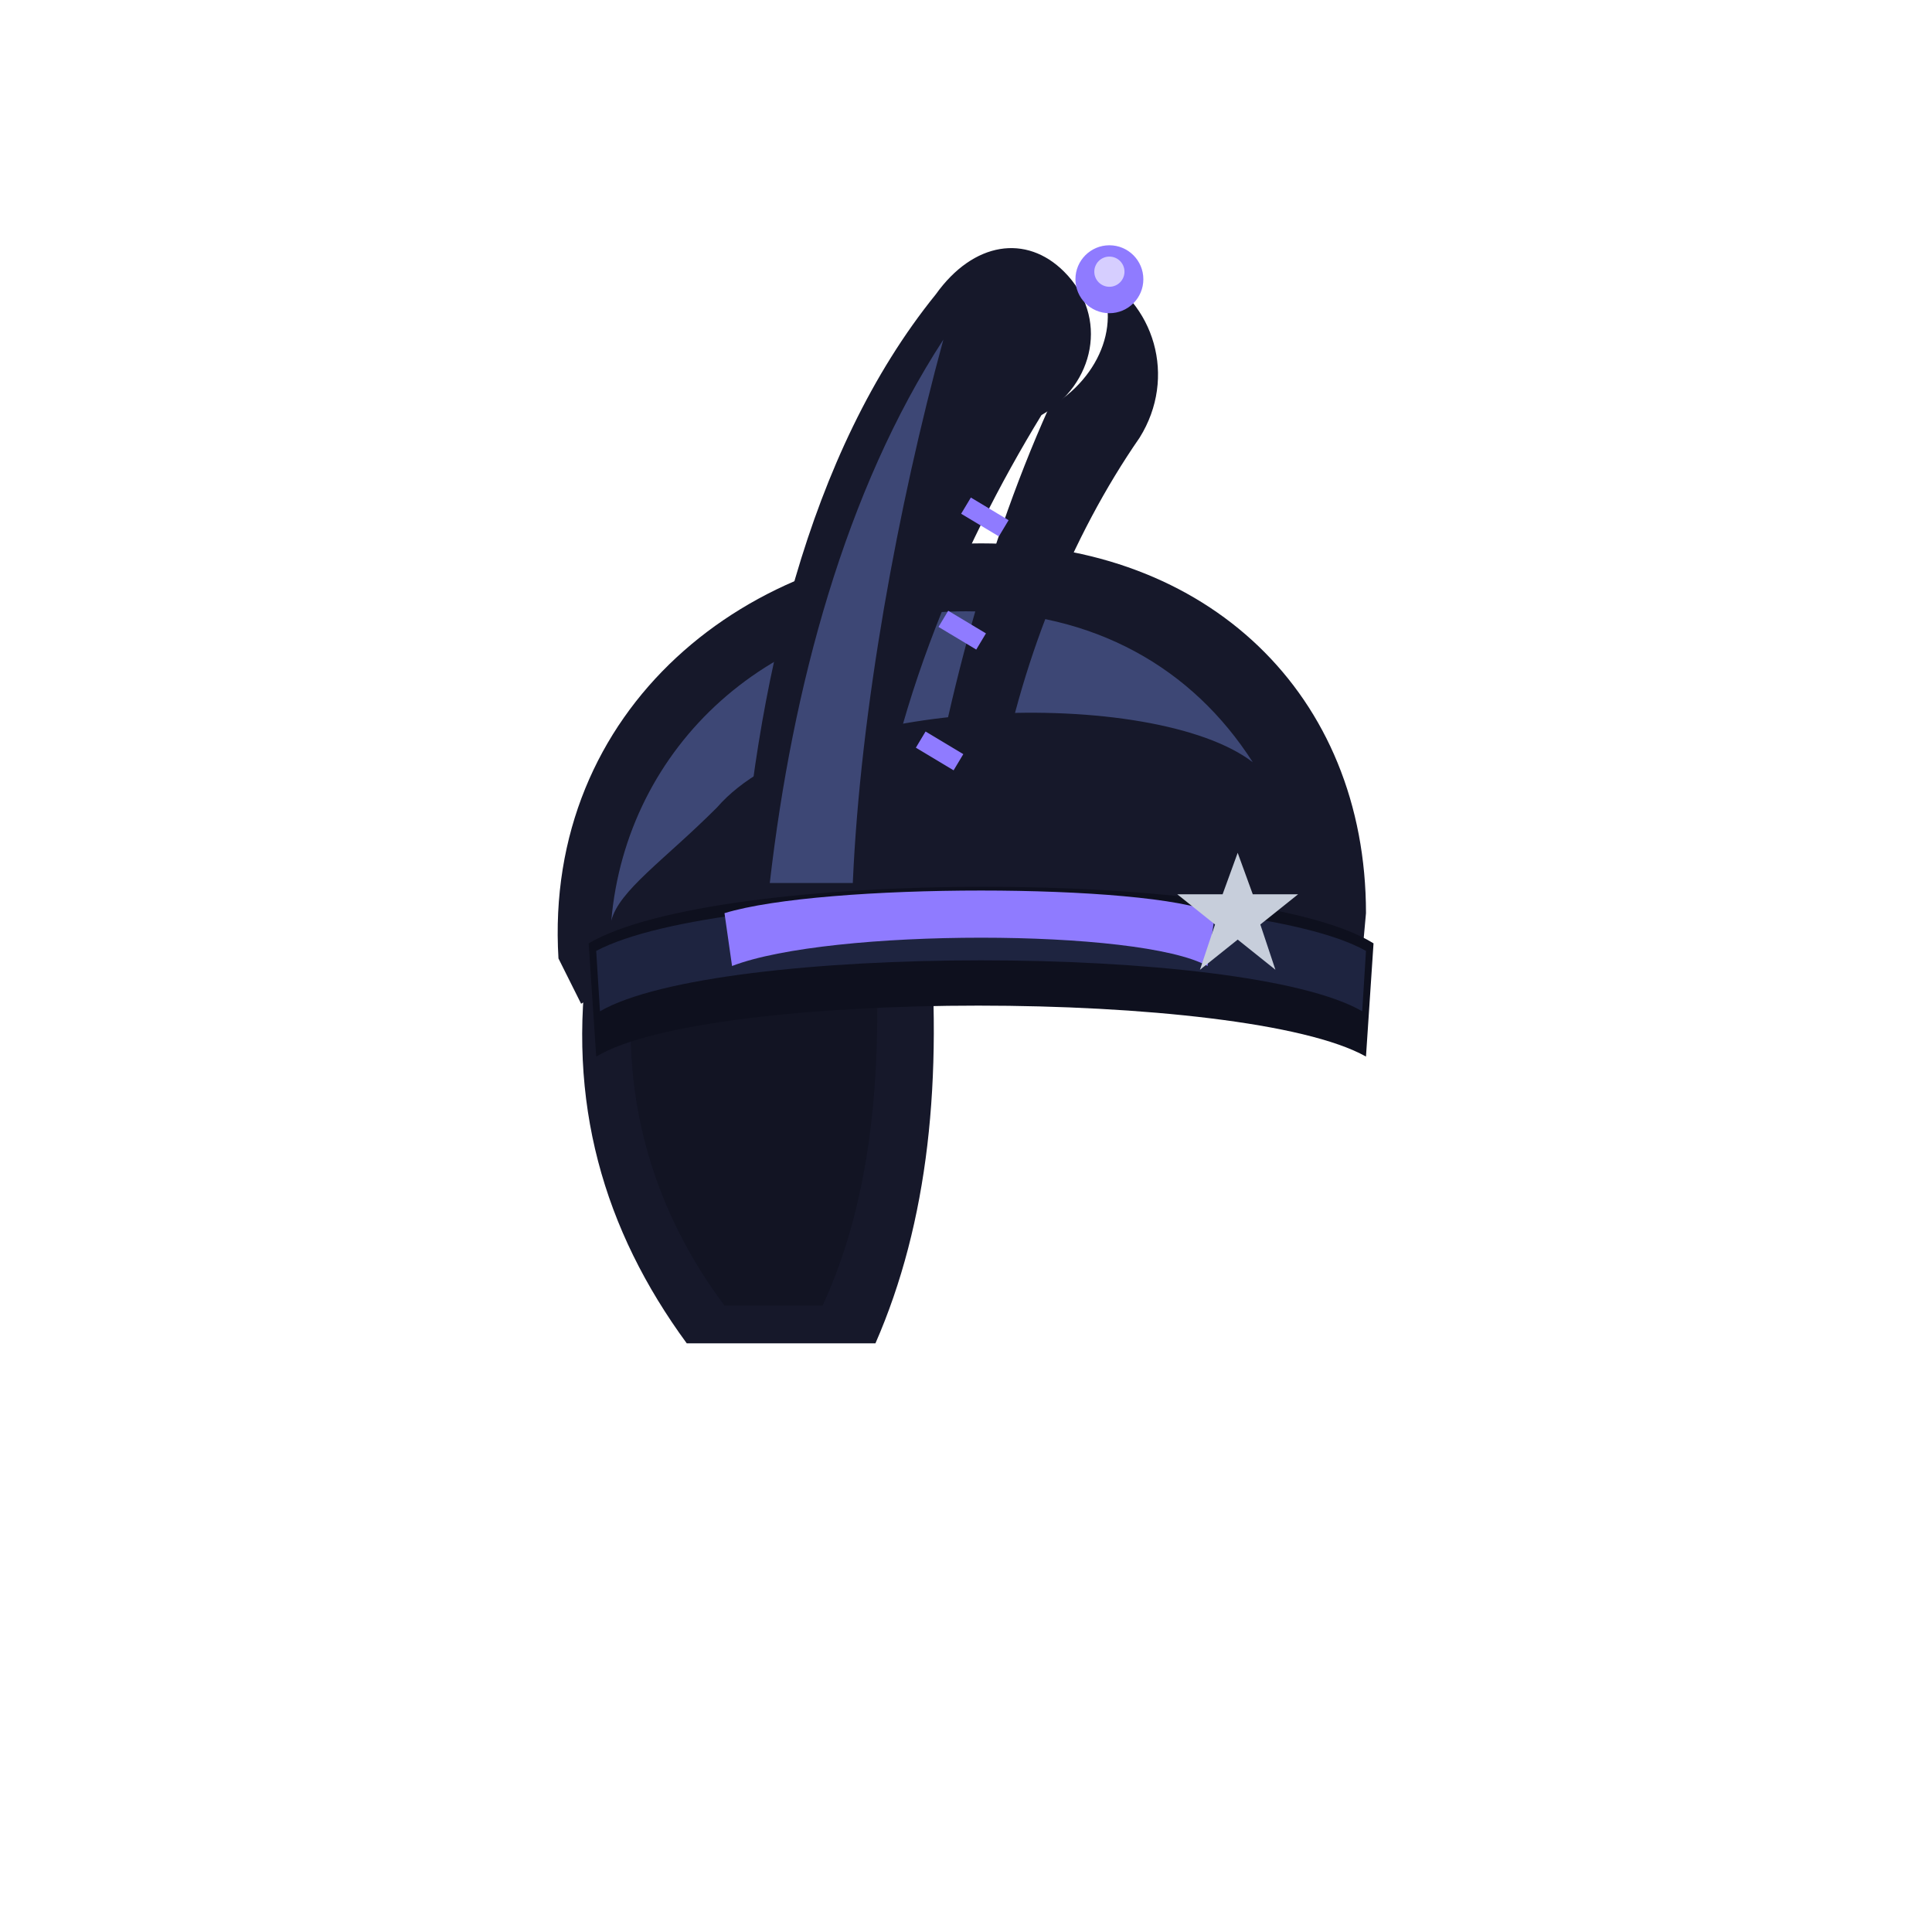
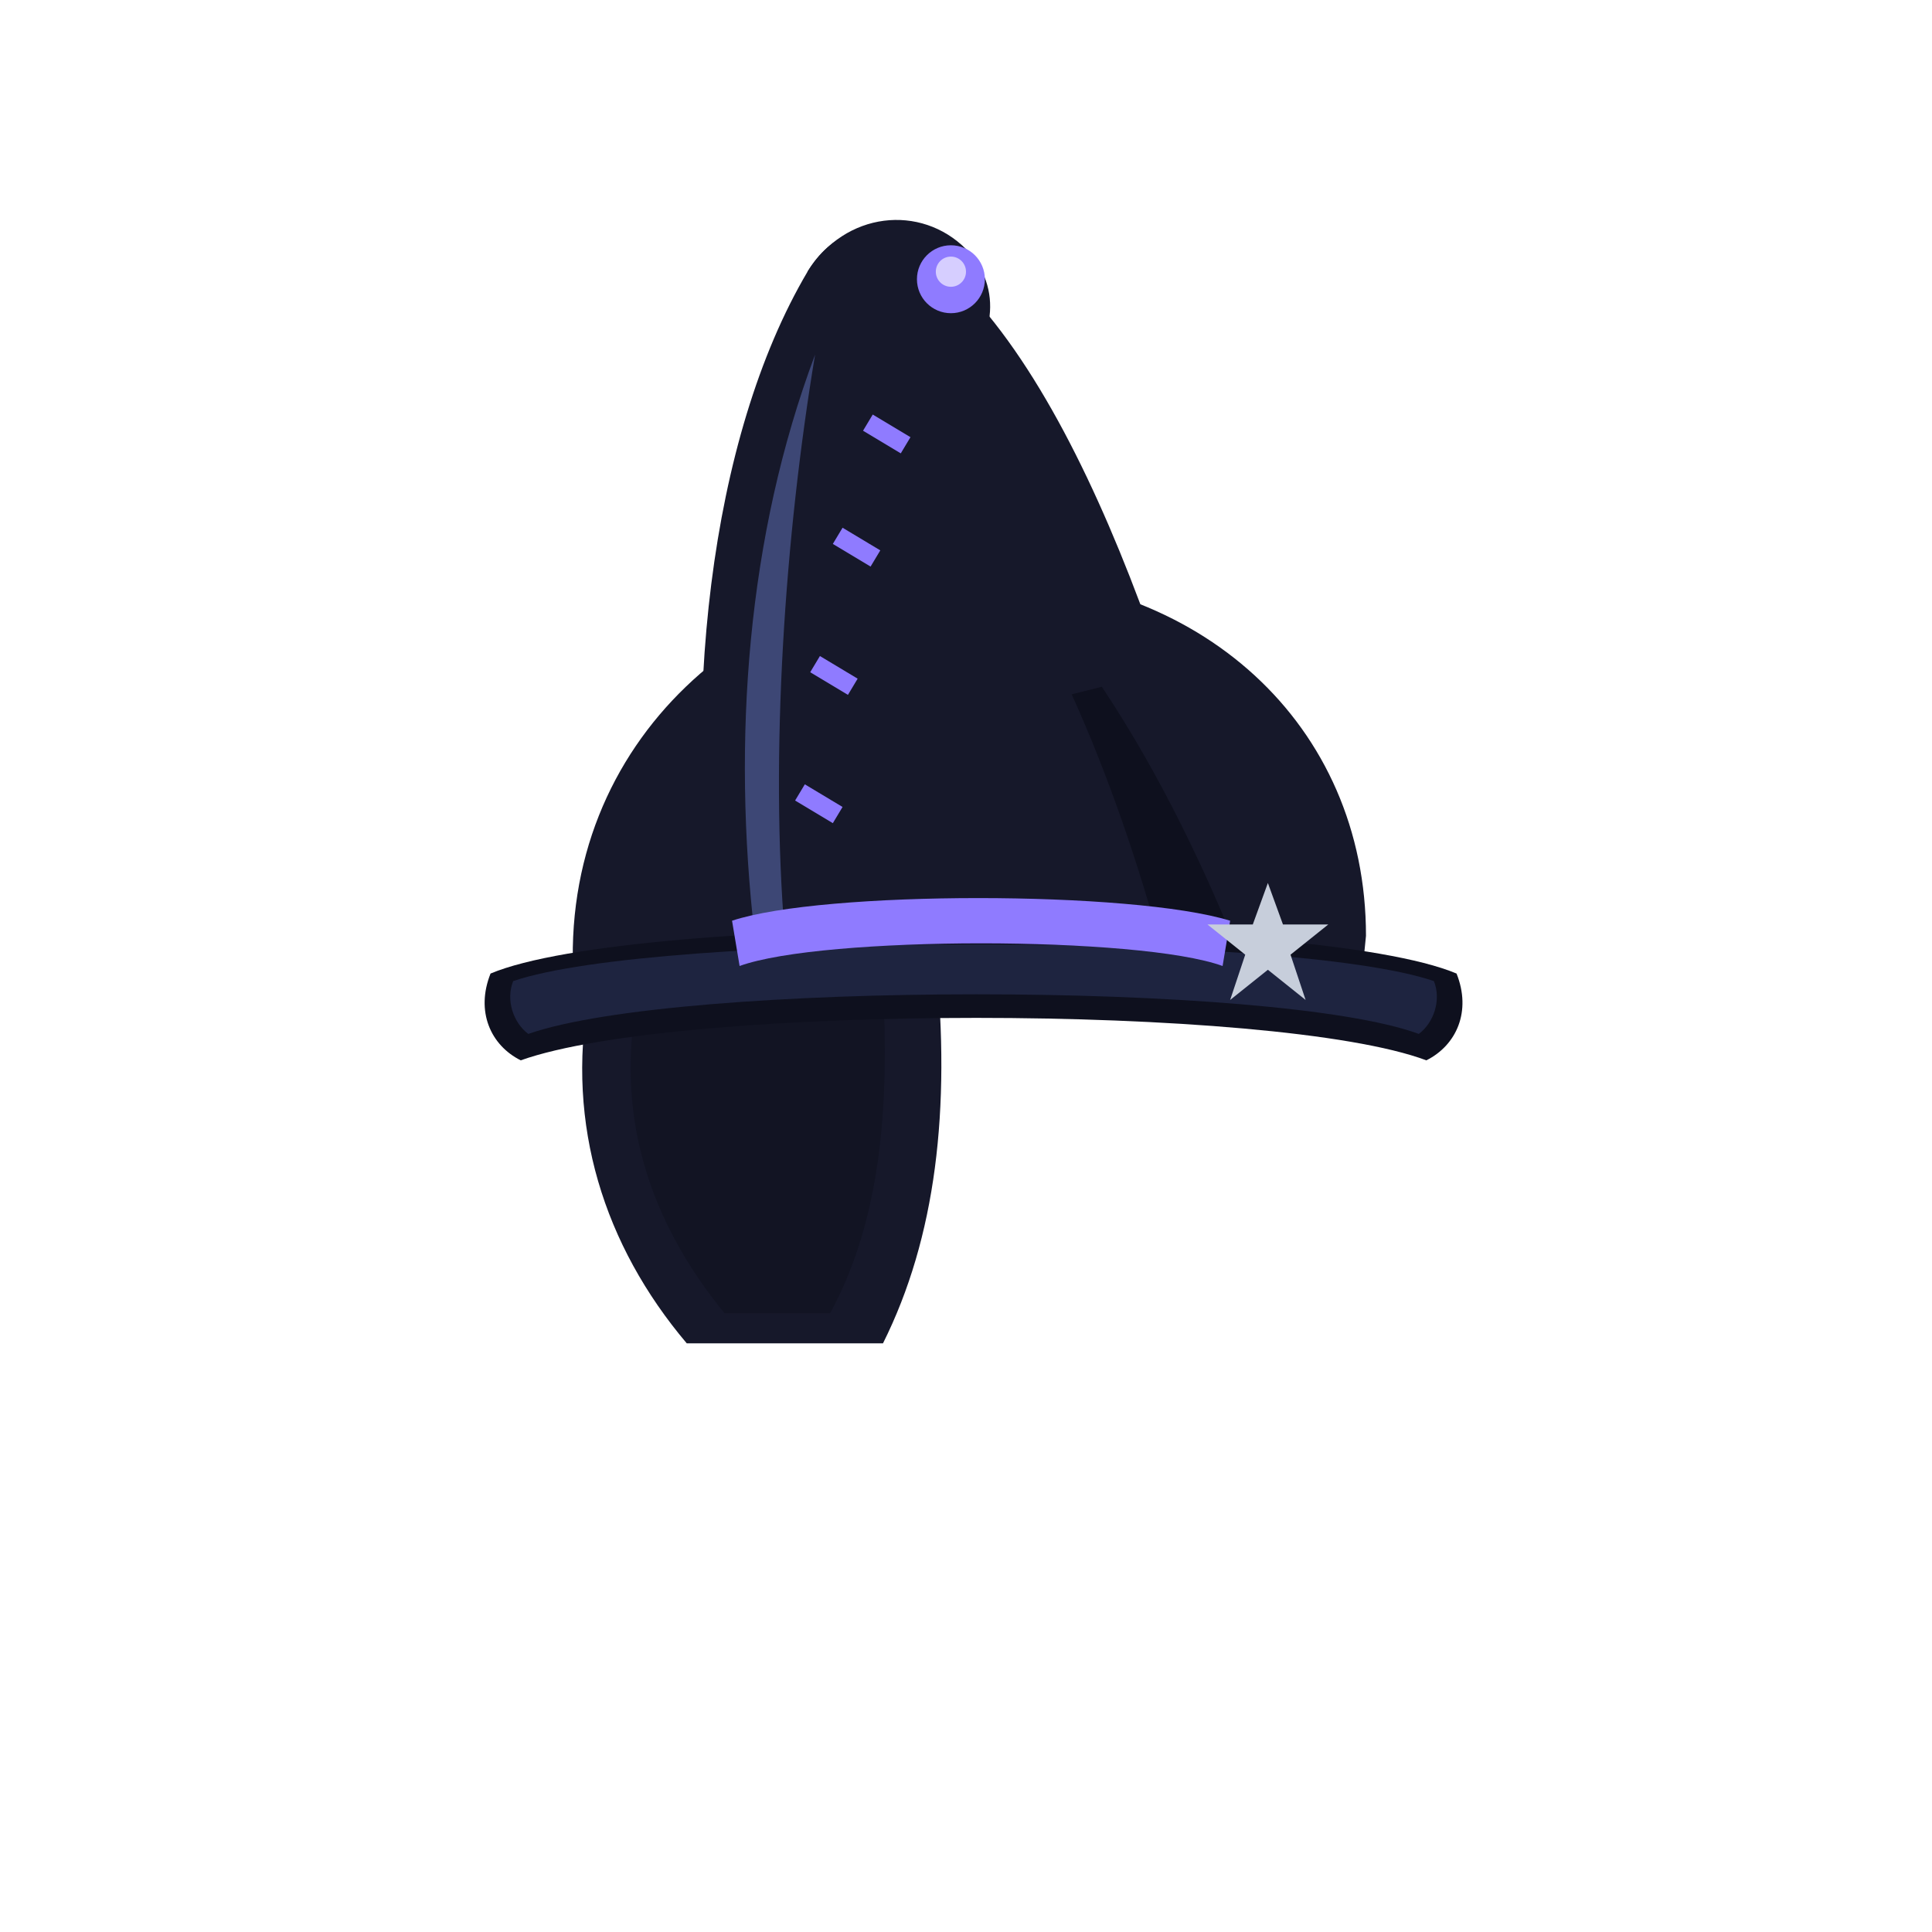
<svg xmlns="http://www.w3.org/2000/svg" viewBox="0 0 512 512" width="512" height="512">
-   <path d="M156 252 C172 244 208 240 246 242 C250 286 246 324 232 356 L182 356 C160 326 150 292 156 252 Z" fill="#16182A" />
-   <path d="M168 258 C182 252 208 249 232 250 C234 288 230 320 218 346 L192 346 C174 322 164 292 168 258 Z" fill="#0E101E" opacity="0.55" />
-   <path d="M148 254 C144 188 198 144 260 144 C320 144 362 184 362 242 L360 264 C330 248 182 248 154 266 Z" fill="#16182A" />
-   <path d="M162 244 C166 198 204 162 256 162 C290 162 316 177 332 202 C306 182 216 184 190 214 C176 228 164 236 162 244 Z" fill="#3D4775" />
-   <path d="M196 242 C200 182 214 120 248 78 C258 64 272 62 282 72 C294 84 290 102 276 110 C254 146 234 192 230 242 Z" fill="#16182A" />
-   <path d="M278 108 C292 100 298 84 290 72 C306 80 312 100 302 116 C284 142 270 176 264 212 C260 222 258 232 256 242 L242 242 C248 196 260 148 278 108 Z" fill="#16182A" />
-   <path d="M204 234 C210 182 224 130 250 90 C238 134 228 188 226 234 Z" fill="#3D4775" />
-   <circle cx="294" cy="74" r="9" fill="#8F7BFF" />
-   <circle cx="294" cy="72" r="4" fill="#D6CEFF" />
-   <path d="M244 196 L254 202 M250 164 L260 170 M256 134 L266 140" stroke="#8F7BFF" stroke-width="5" fill="none" />
-   <path d="M156 250 C190 230 332 230 364 250 L362 280 C330 262 188 262 158 280 Z" fill="#0E101E" />
-   <path d="M158 252 C192 234 330 234 362 252 L361 268 C330 250 190 250 159 268 Z" fill="#1E2440" />
-   <path d="M192 242 C218 234 304 234 322 242 L320 256 C302 246 220 246 194 256 Z" fill="#8F7BFF" />
-   <path d="M328 226 L332 237 L344 237 L334 245 L338 257 L328 249 L318 257 L322 245 L312 237 L324 237 Z" fill="#C7CEDB" />
+   <path d="M156 264 C172 256 210 252 248 254 C252 294 248 328 234 356 L182 356 C160 330 150 298 156 264 Z" fill="#16182A" />
+   <path d="M168 270 C182 264 208 261 234 262 C236 298 232 326 220 348 L192 348 C174 326 164 300 168 270 Z" fill="#0E101E" opacity="0.55" />
+   <path d="M152 260 C148 196 200 152 258 152 C318 152 362 192 362 248 L360 268 C330 254 182 254 156 270 Z" fill="#16182A" />
+   <path d="M190 254 C180 188 188 116 214 72 C220 62 230 58 239 63 C282 88 312 178 330 254 Z" fill="#16182A" />
+   <path d="M214 72 C224 56 244 54 256 66 C266 76 264 92 252 100 C244 90 234 84 224 84 C220 80 216 76 214 72 Z" fill="#16182A" />
+   <path d="M200 248 C194 196 198 142 216 94 C208 142 204 200 208 248 Z" fill="#3D4775" />
+   <path d="M292 182 C308 206 320 232 328 252 L308 252 C302 230 294 206 284 184 Z" fill="#0E101E" />
+   <circle cx="252" cy="74" r="9" fill="#8F7BFF" />
+   <circle cx="252" cy="72" r="4" fill="#D6CEFF" />
+   <path d="M212 210 L222 216 M216 176 L226 182 M222 142 L232 148 M230 112 L240 118" stroke="#8F7BFF" stroke-width="5" fill="none" />
+   <path d="M130 258 C168 242 348 242 386 258 C390 268 386 277 378 281 C338 266 180 266 138 281 C130 277 126 268 130 258 Z" fill="#0E101E" />
+   <path d="M136 260 C174 247 342 247 380 260 C382 265 380 271 376 274 C338 260 180 260 140 274 C136 271 134 265 136 260 Z" fill="#1E2440" />
+   <path d="M194 244 C218 236 300 236 326 244 L324 256 C302 248 218 248 196 256 Z" fill="#8F7BFF" />
+   <path d="M336 234 L340 245 L352 245 L342 253 L346 265 L336 257 L326 265 L330 253 L320 245 L332 245 Z" fill="#C7CEDB" />
</svg>
